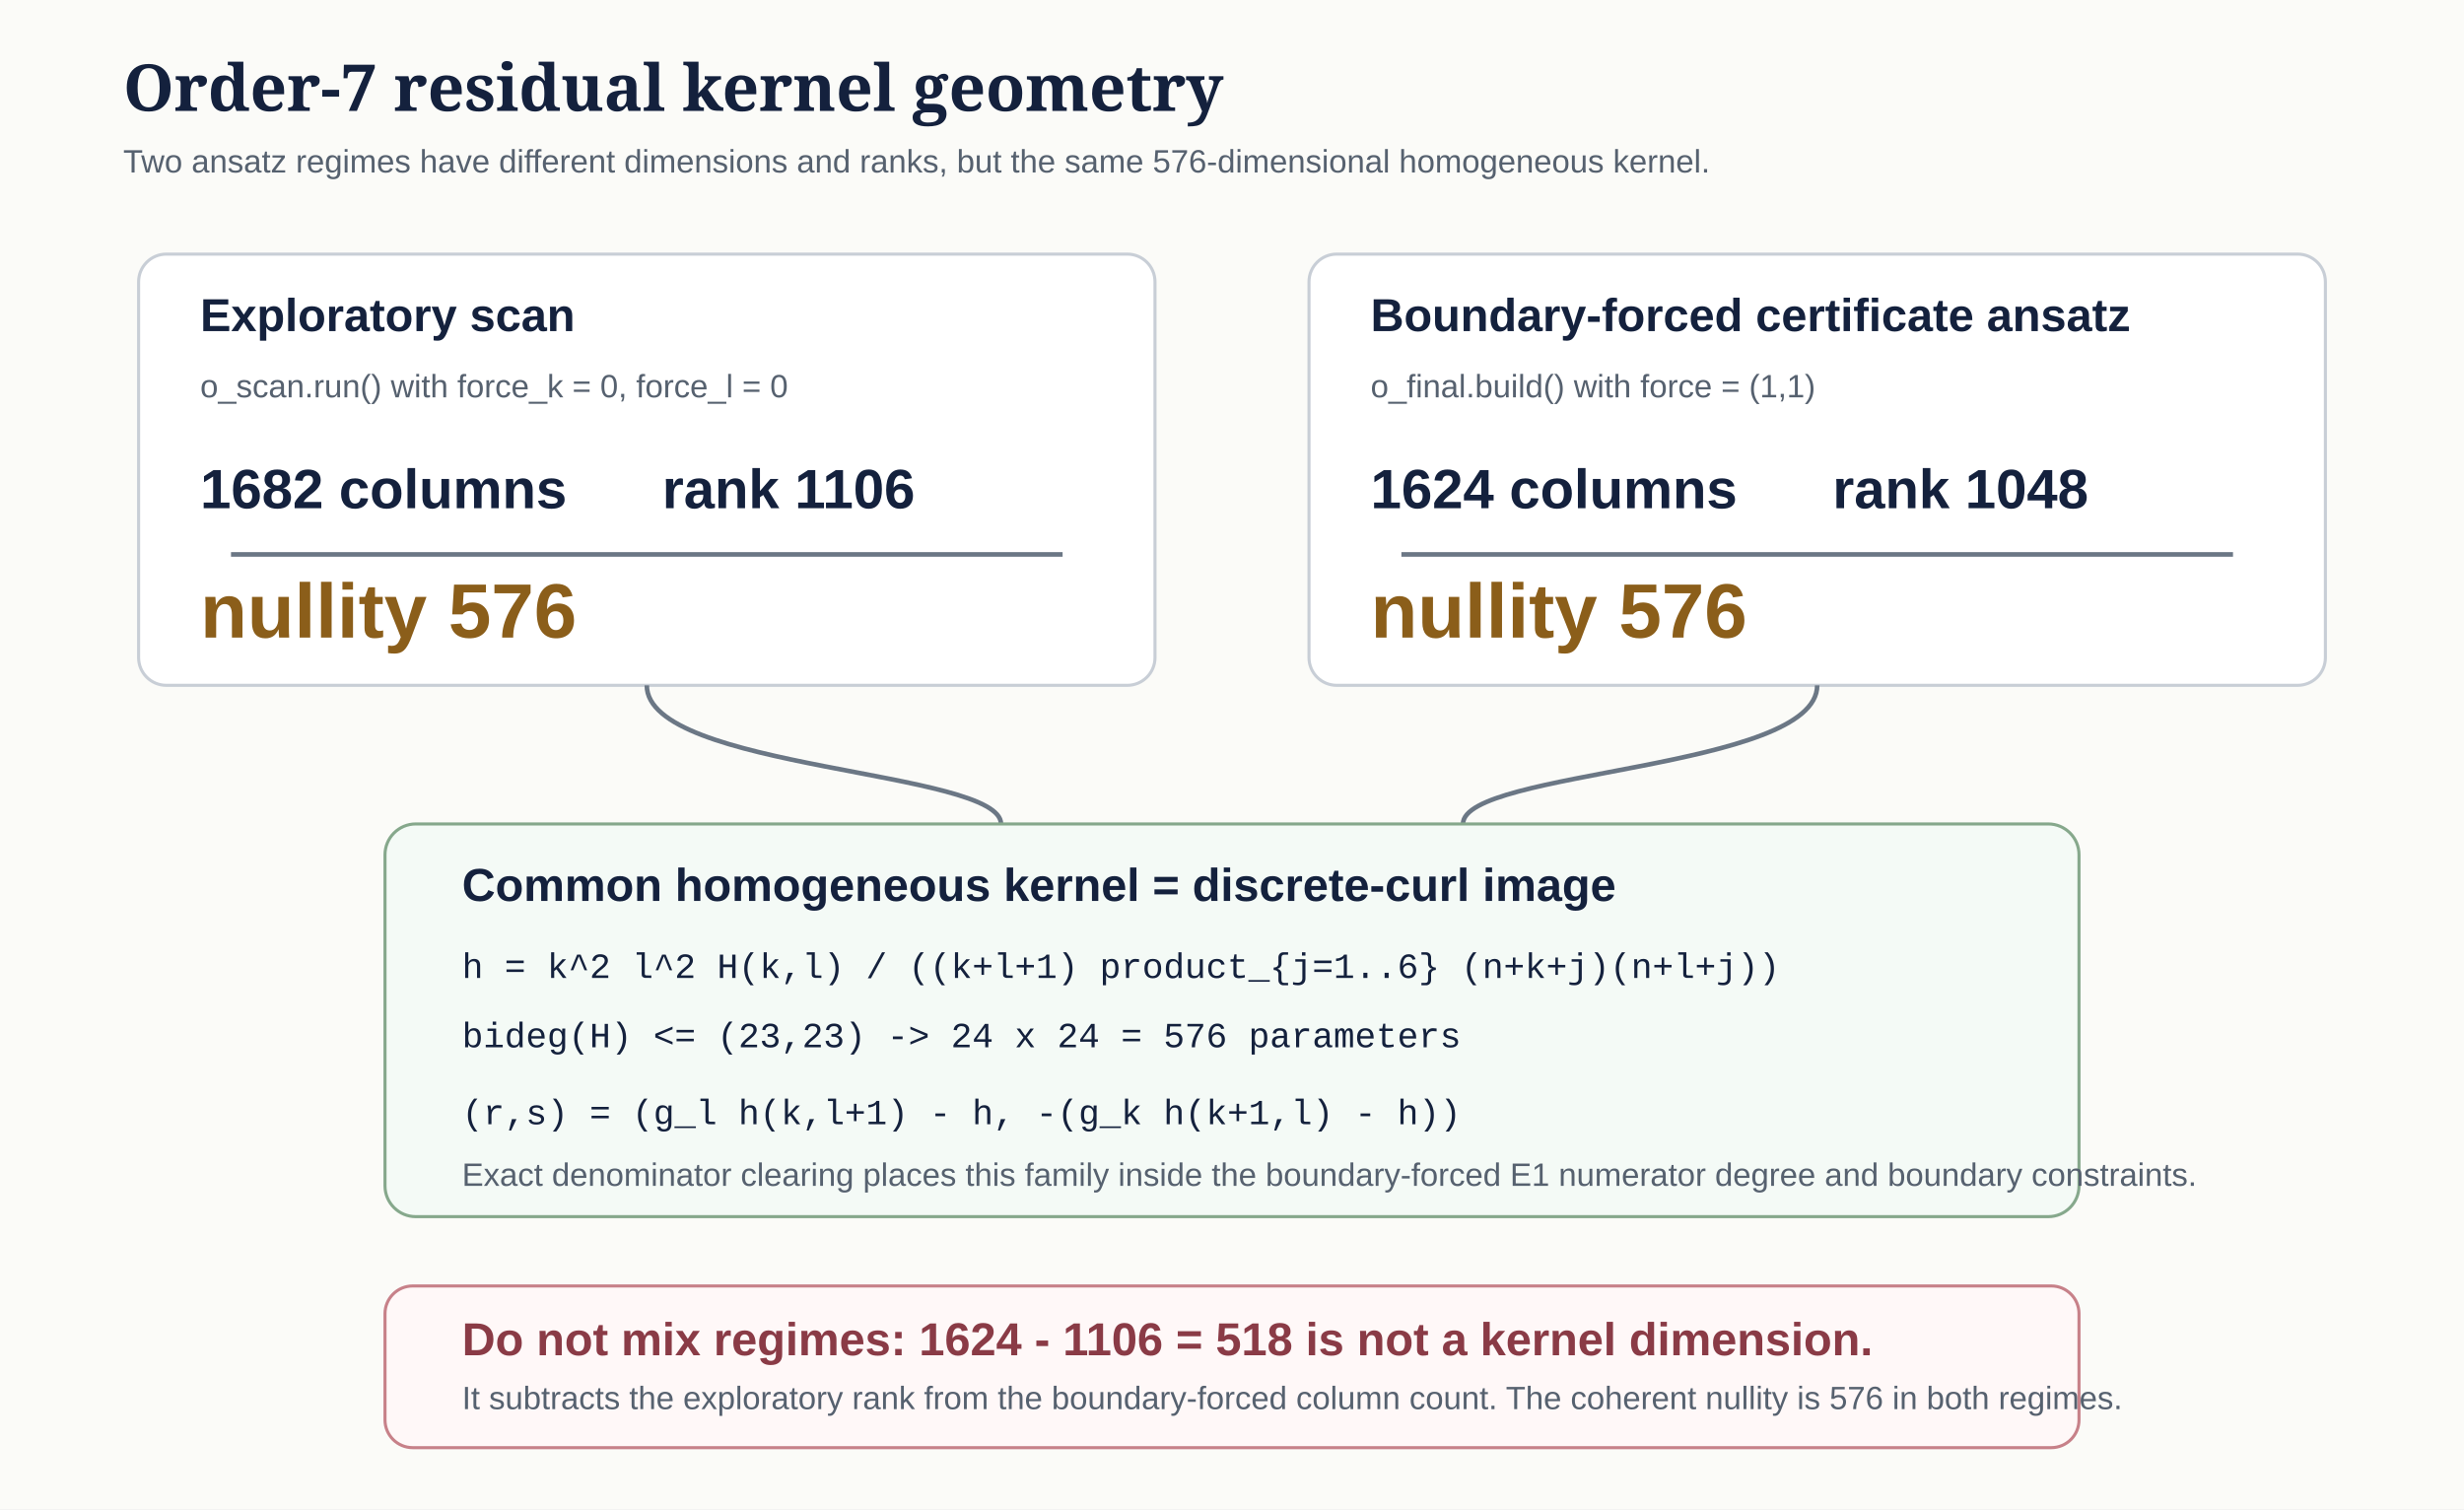
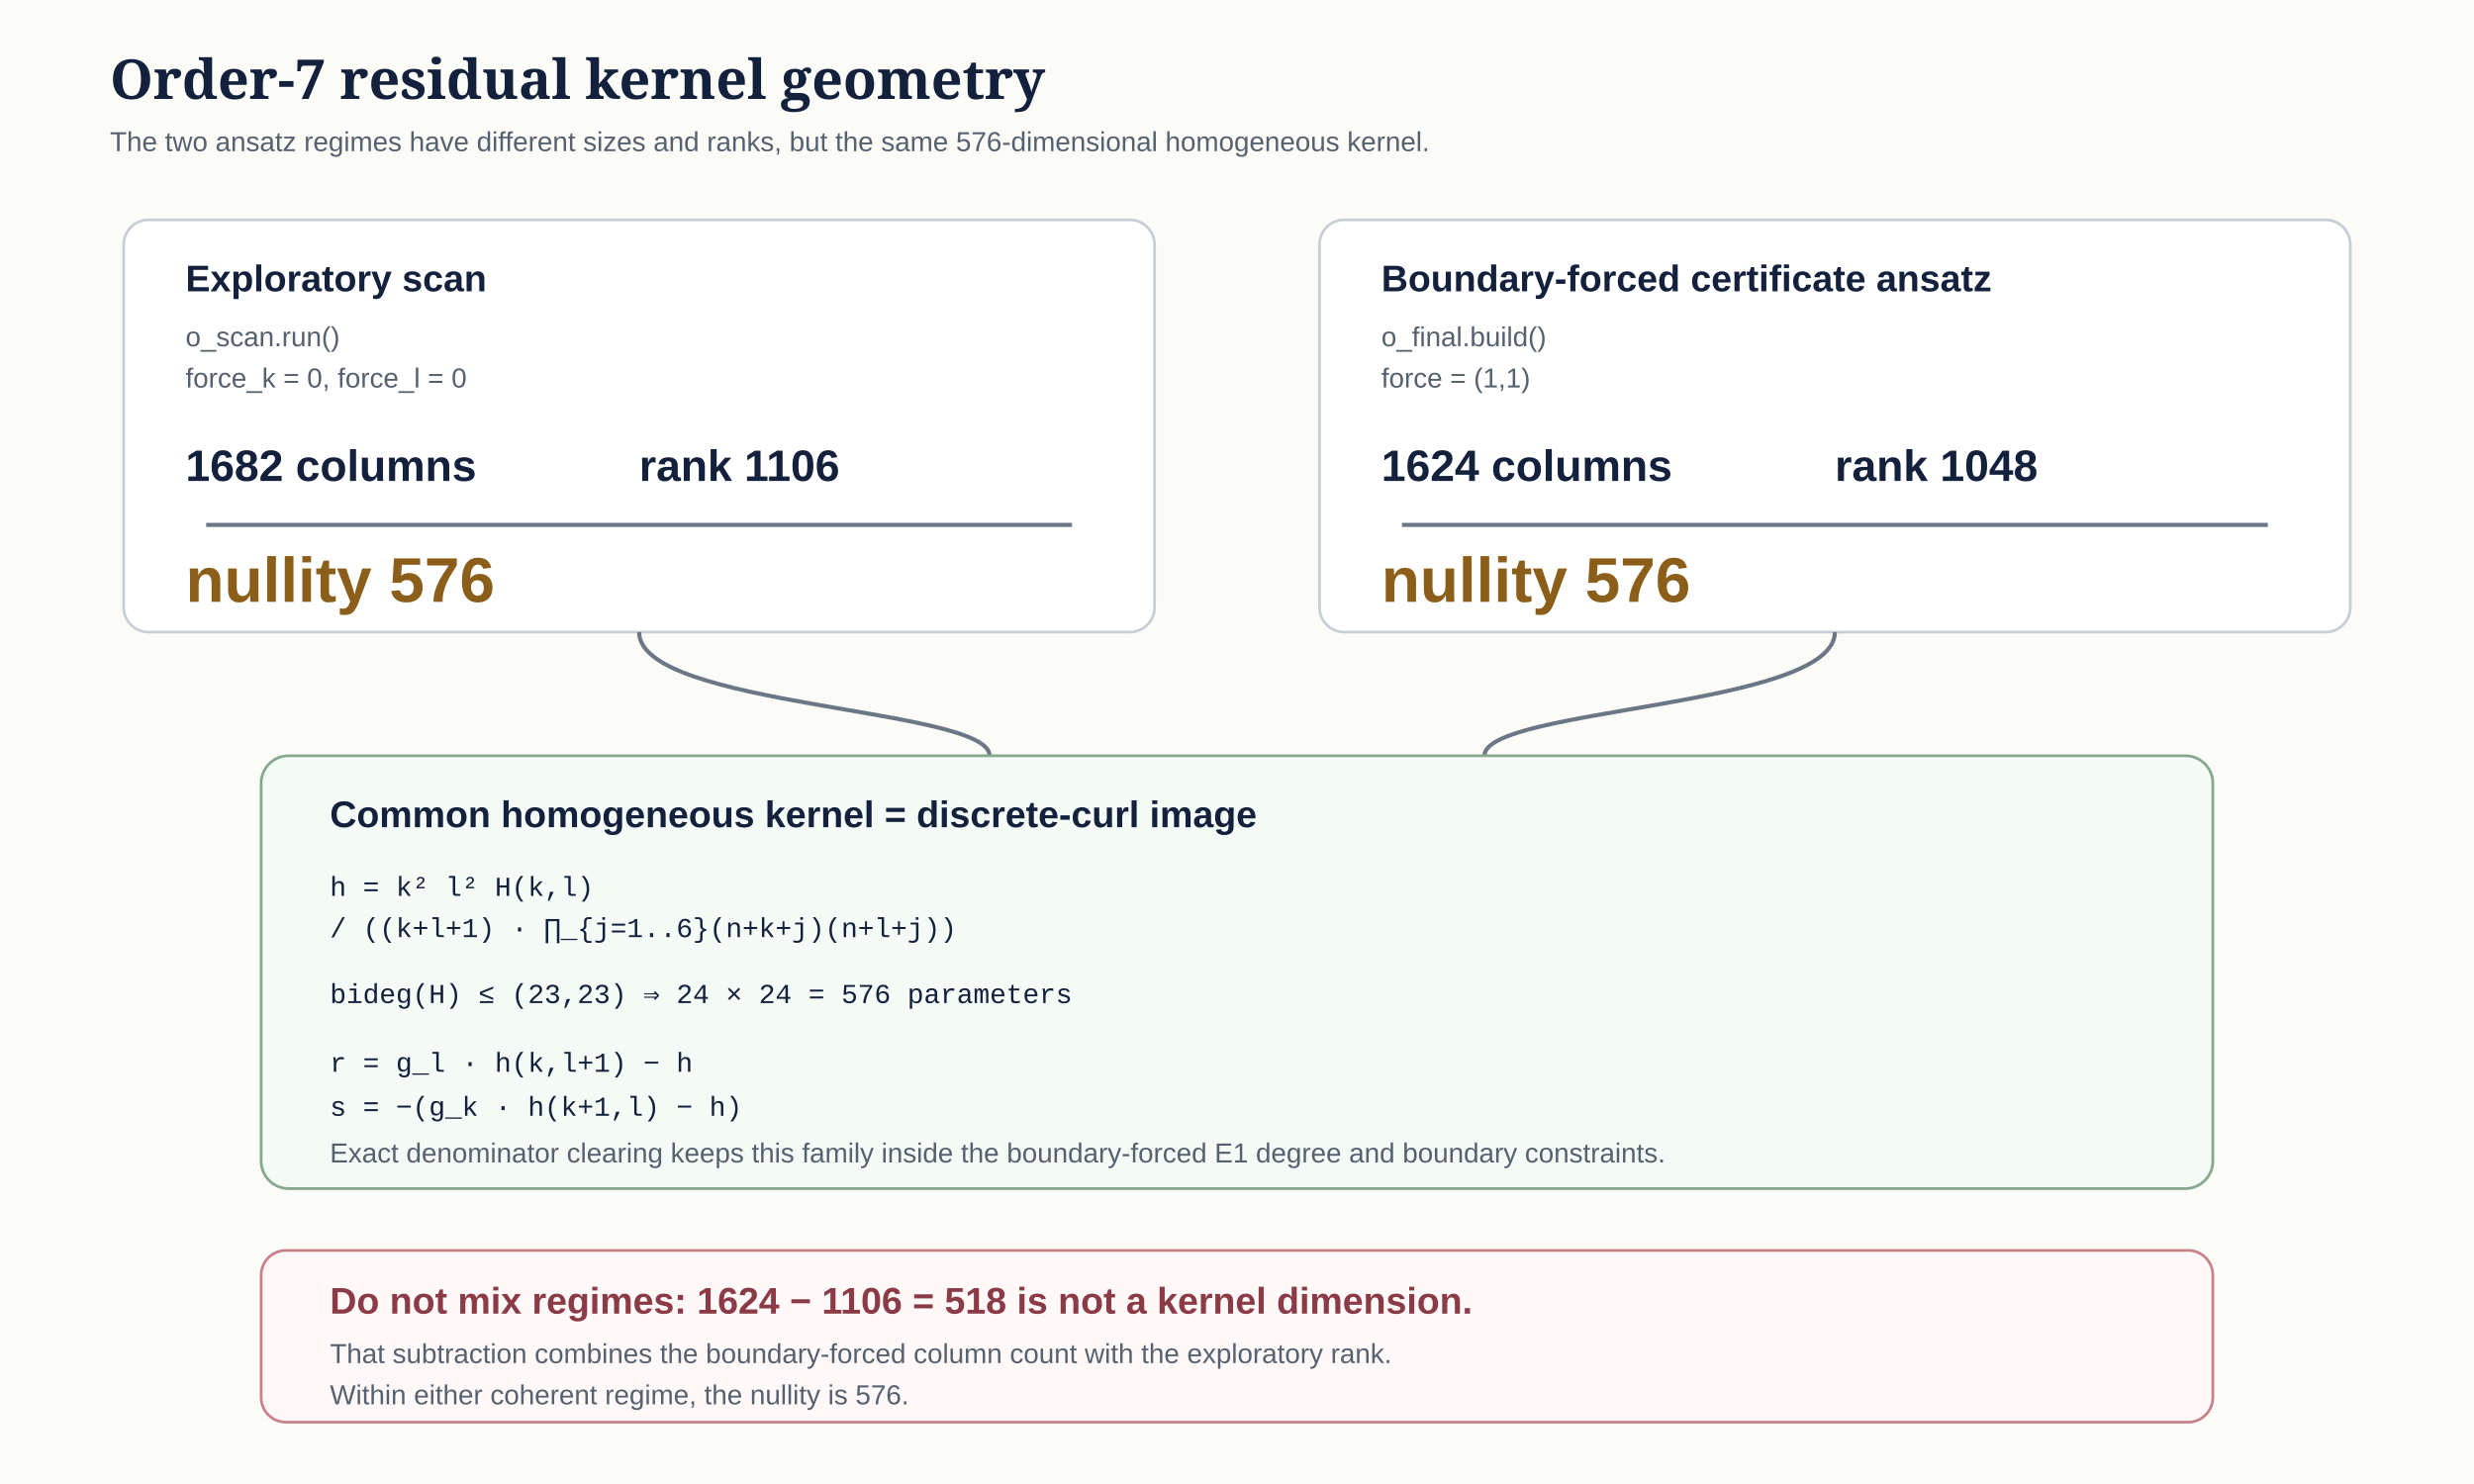
- <svg xmlns="http://www.w3.org/2000/svg" width="1600" height="980" viewBox="0 0 1600 980" role="img" aria-labelledby="title desc">
+ <svg xmlns="http://www.w3.org/2000/svg" width="1800" height="1080" viewBox="0 0 1800 1080" role="img" aria-labelledby="title desc">
  <style>
- .bg{fill:#fbfbf8}.ink{fill:#14213d}.muted{fill:#56616f}.accent{fill:#8b5e1a}.bad{fill:#8a3b46}.line{stroke:#6b7785;stroke-width:3;fill:none}.box{fill:#fff;stroke:#c8ced6;stroke-width:2}.good{fill:#f4faf6;stroke:#86a88c;stroke-width:2}.warn{fill:#fff8f8;stroke:#c78189;stroke-width:2}.h1{font:700 42px Georgia,serif}.h2{font:700 30px Arial,sans-serif}.body{font:24px Arial,sans-serif}.small{font:21px Arial,sans-serif}.mono{font:23px 'Courier New',monospace}.big{font:700 50px Arial,sans-serif}.num{font:700 36px Arial,sans-serif}
+ .bg{fill:#fbfbf8}.ink{fill:#14213d}.muted{fill:#56616f}.accent{fill:#8b5e1a}.bad{fill:#8a3b46}.line{stroke:#6b7785;stroke-width:3;fill:none}.box{fill:#fff;stroke:#c8ced6;stroke-width:2}.good{fill:#f4faf6;stroke:#86a88c;stroke-width:2}.warn{fill:#fff8f8;stroke:#c78189;stroke-width:2}.h1{font:700 40px Georgia,serif}.h2{font:700 27px Arial,sans-serif}.small{font:20px Arial,sans-serif}.mono{font:20px 'Courier New',monospace}.big{font:700 46px Arial,sans-serif}.num{font:700 32px Arial,sans-serif}
</style>
-   <rect class="bg" width="1600" height="980" />
+   <rect class="bg" width="1800" height="1080" />
  <text x="80" y="72" class="h1 ink">Order-7 residual kernel geometry</text>
-   <text x="80" y="112" class="small muted">Two ansatz regimes have different dimensions and ranks, but the same 576-dimensional homogeneous kernel.</text>
-   <rect x="90" y="165" rx="18" width="660" height="280" class="box" />
-   <text x="130" y="215" class="h2 ink">Exploratory scan</text>
-   <text x="130" y="258" class="small muted">o_scan.run() with force_k = 0, force_l = 0</text>
-   <text x="130" y="330" class="num ink">1682 columns</text>
-   <text x="430" y="330" class="num ink">rank 1106</text>
-   <line x1="150" y1="360" x2="690" y2="360" class="line" />
-   <text x="130" y="414" class="big accent">nullity 576</text>
-   <rect x="850" y="165" rx="18" width="660" height="280" class="box" />
-   <text x="890" y="215" class="h2 ink">Boundary-forced certificate ansatz</text>
-   <text x="890" y="258" class="small muted">o_final.build() with force = (1,1)</text>
-   <text x="890" y="330" class="num ink">1624 columns</text>
-   <text x="1190" y="330" class="num ink">rank 1048</text>
-   <line x1="910" y1="360" x2="1450" y2="360" class="line" />
-   <text x="890" y="414" class="big accent">nullity 576</text>
-   <path d="M420 445 C420 500, 650 500, 650 535" class="line" />
-   <path d="M1180 445 C1180 500, 950 500, 950 535" class="line" />
-   <rect x="250" y="535" rx="20" width="1100" height="255" class="good" />
-   <text x="300" y="585" class="h2 ink">Common homogeneous kernel = discrete-curl image</text>
-   <text x="300" y="635" class="mono ink">h = k^2 l^2 H(k,l) / ((k+l+1) product_{j=1..6} (n+k+j)(n+l+j))</text>
-   <text x="300" y="680" class="mono ink">bideg(H) &lt;= (23,23)  -&gt;  24 x 24 = 576 parameters</text>
-   <text x="300" y="730" class="mono ink">(r,s) = (g_l h(k,l+1) - h, -(g_k h(k+1,l) - h))</text>
-   <text x="300" y="770" class="small muted">Exact denominator clearing places this family inside the boundary-forced E1 numerator degree and boundary constraints.</text>
-   <rect x="250" y="835" rx="18" width="1100" height="105" class="warn" />
-   <text x="300" y="880" class="h2 bad">Do not mix regimes: 1624 - 1106 = 518 is not a kernel dimension.</text>
-   <text x="300" y="915" class="small muted">It subtracts the exploratory rank from the boundary-forced column count. The coherent nullity is 576 in both regimes.</text>
+   <text x="80" y="110" class="small muted">The two ansatz regimes have different sizes and ranks, but the same 576-dimensional homogeneous kernel.</text>
+   <rect x="90" y="160" rx="18" width="750" height="300" class="box" />
+   <text x="135" y="212" class="h2 ink">Exploratory scan</text>
+   <text x="135" y="252" class="small muted">o_scan.run()</text>
+   <text x="135" y="282" class="small muted">force_k = 0, force_l = 0</text>
+   <text x="135" y="350" class="num ink">1682 columns</text>
+   <text x="465" y="350" class="num ink">rank 1106</text>
+   <line x1="150" y1="382" x2="780" y2="382" class="line" />
+   <text x="135" y="438" class="big accent">nullity 576</text>
+   <rect x="960" y="160" rx="18" width="750" height="300" class="box" />
+   <text x="1005" y="212" class="h2 ink">Boundary-forced certificate ansatz</text>
+   <text x="1005" y="252" class="small muted">o_final.build()</text>
+   <text x="1005" y="282" class="small muted">force = (1,1)</text>
+   <text x="1005" y="350" class="num ink">1624 columns</text>
+   <text x="1335" y="350" class="num ink">rank 1048</text>
+   <line x1="1020" y1="382" x2="1650" y2="382" class="line" />
+   <text x="1005" y="438" class="big accent">nullity 576</text>
+   <path d="M465 460 C465 515,720 515,720 550" class="line" />
+   <path d="M1335 460 C1335 515,1080 515,1080 550" class="line" />
+   <rect x="190" y="550" rx="20" width="1420" height="315" class="good" />
+   <text x="240" y="602" class="h2 ink">Common homogeneous kernel = discrete-curl image</text>
+   <text x="240" y="652" class="mono ink">h = k² l² H(k,l)</text>
+   <text x="240" y="682" class="mono ink">    / ((k+l+1) · ∏_{j=1..6}(n+k+j)(n+l+j))</text>
+   <text x="240" y="730" class="mono ink">bideg(H) ≤ (23,23)  ⇒  24 × 24 = 576 parameters</text>
+   <text x="240" y="780" class="mono ink">r = g_l · h(k,l+1) − h</text>
+   <text x="240" y="812" class="mono ink">s = −(g_k · h(k+1,l) − h)</text>
+   <text x="240" y="846" class="small muted">Exact denominator clearing keeps this family inside the boundary-forced E1 degree and boundary constraints.</text>
+   <rect x="190" y="910" rx="18" width="1420" height="125" class="warn" />
+   <text x="240" y="956" class="h2 bad">Do not mix regimes: 1624 − 1106 = 518 is not a kernel dimension.</text>
+   <text x="240" y="992" class="small muted">That subtraction combines the boundary-forced column count with the exploratory rank.</text>
+   <text x="240" y="1022" class="small muted">Within either coherent regime, the nullity is 576.</text>
</svg>
